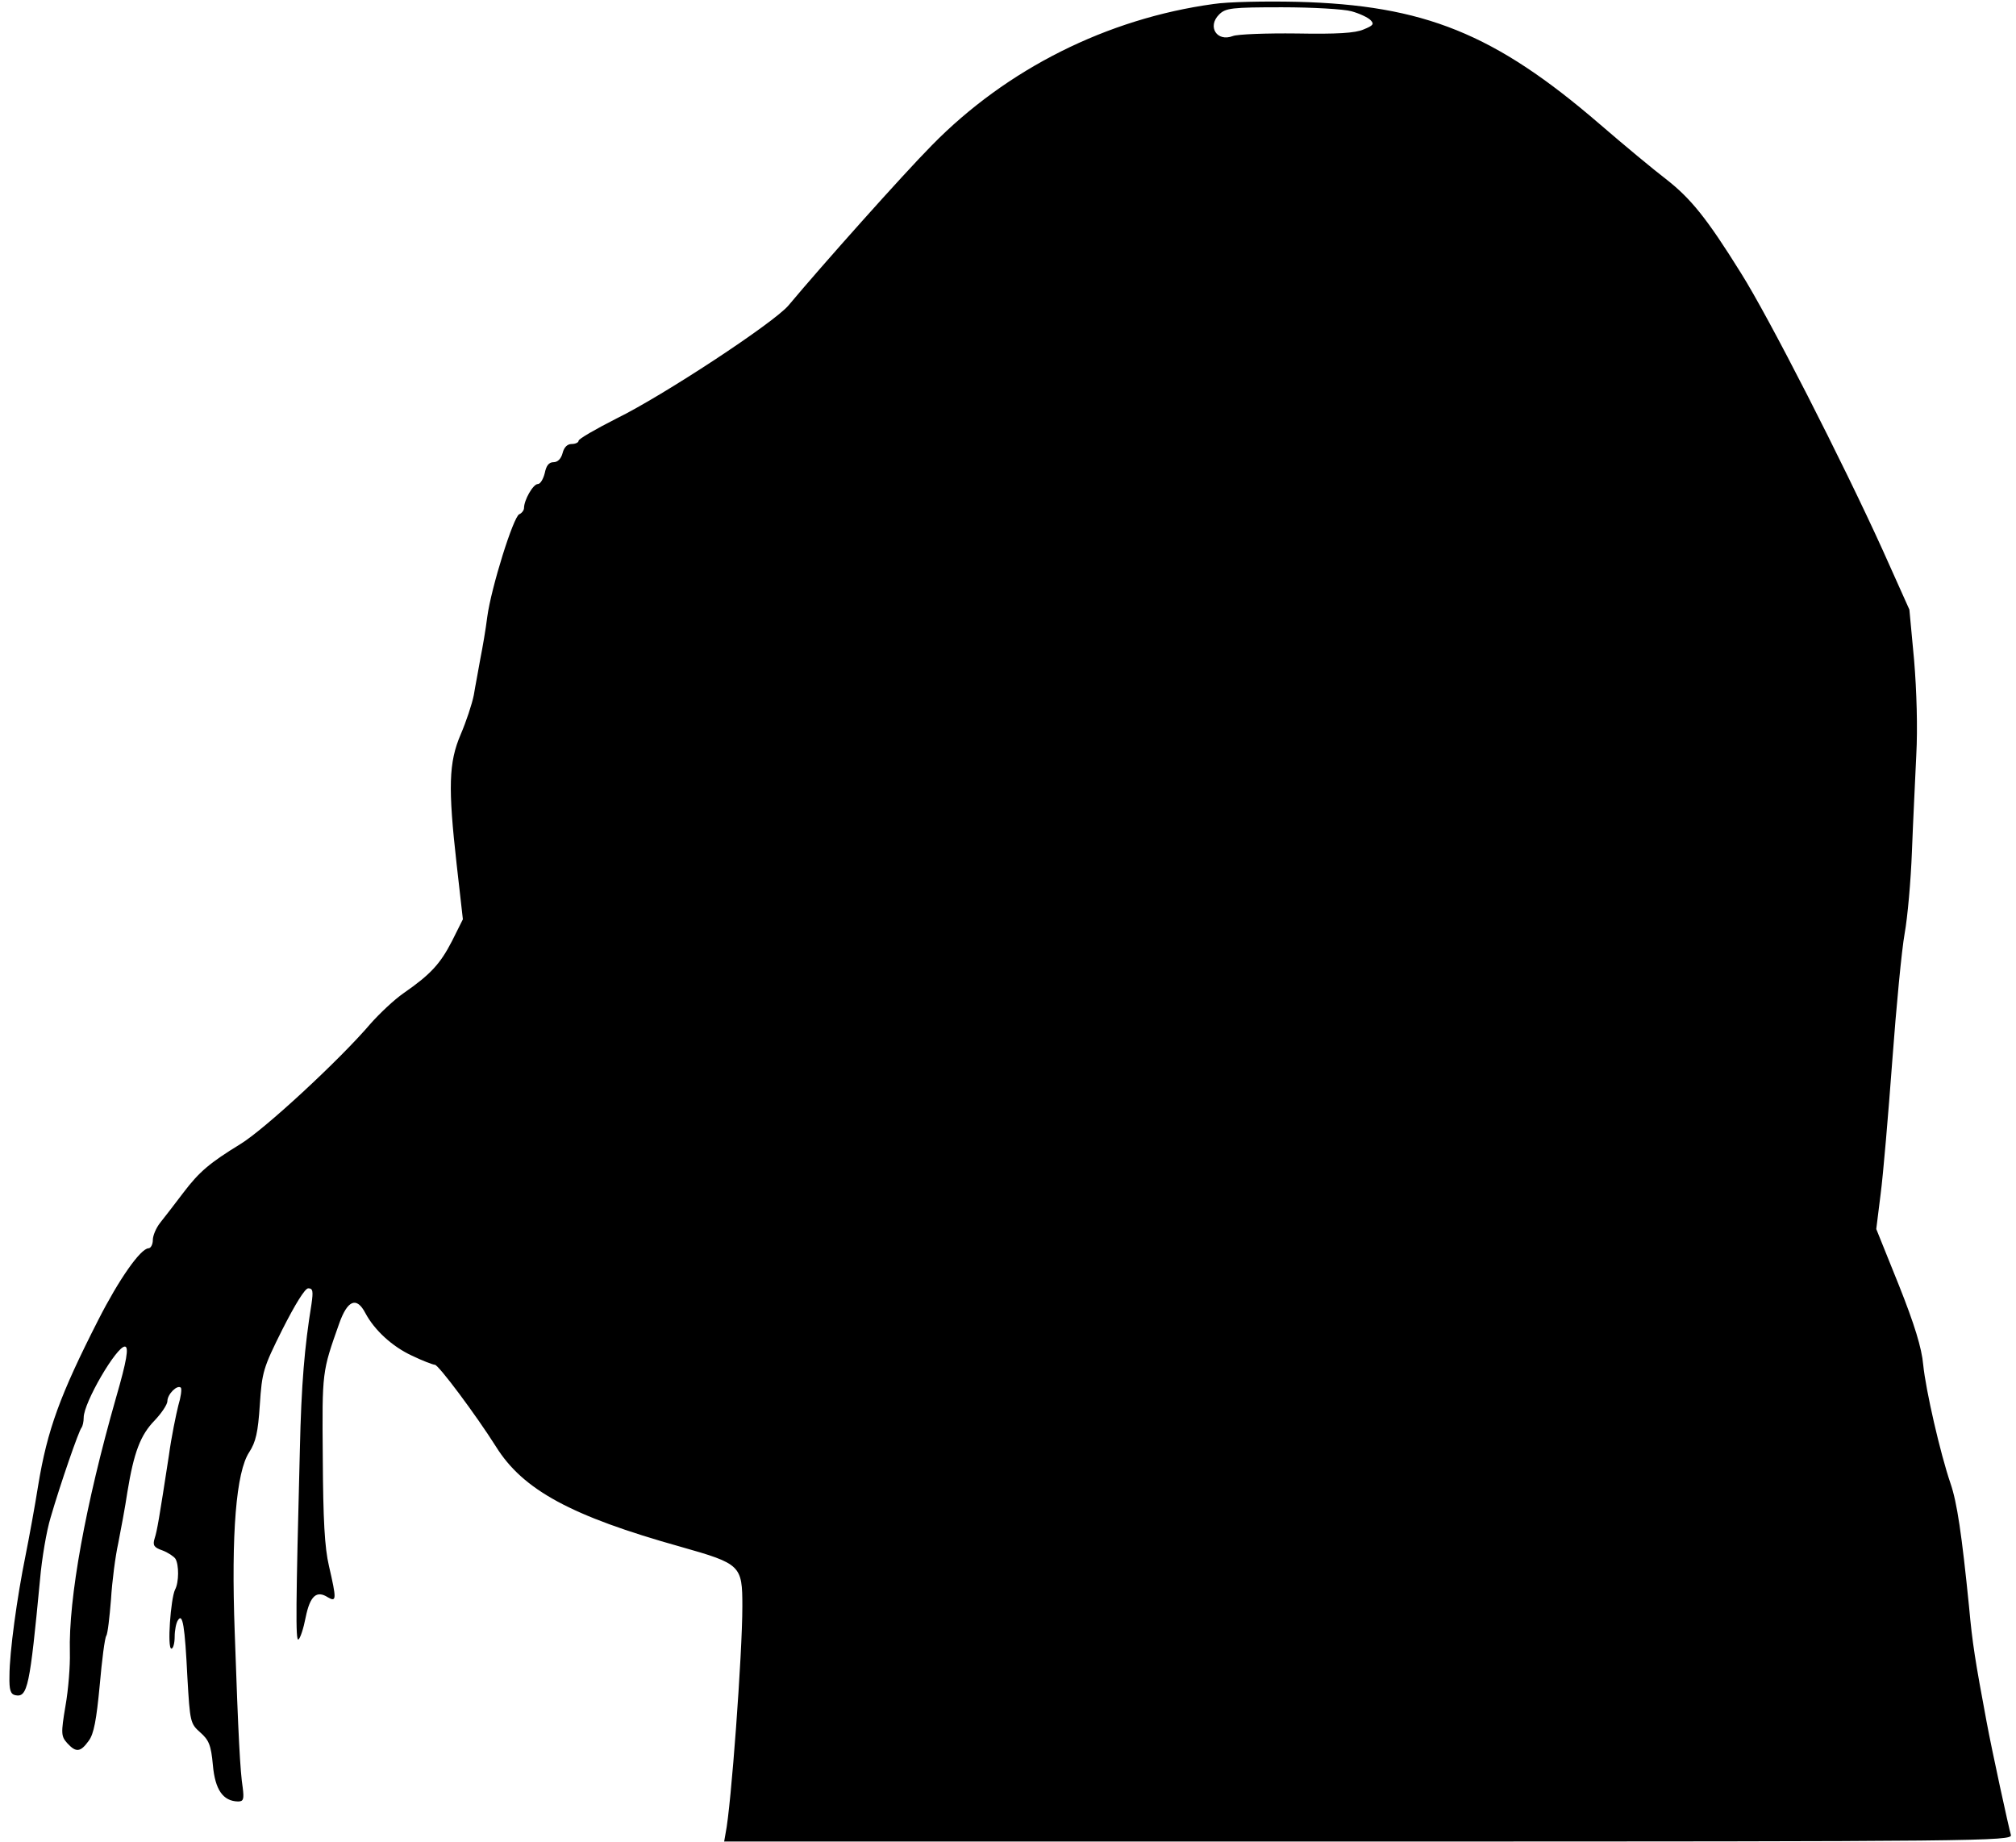
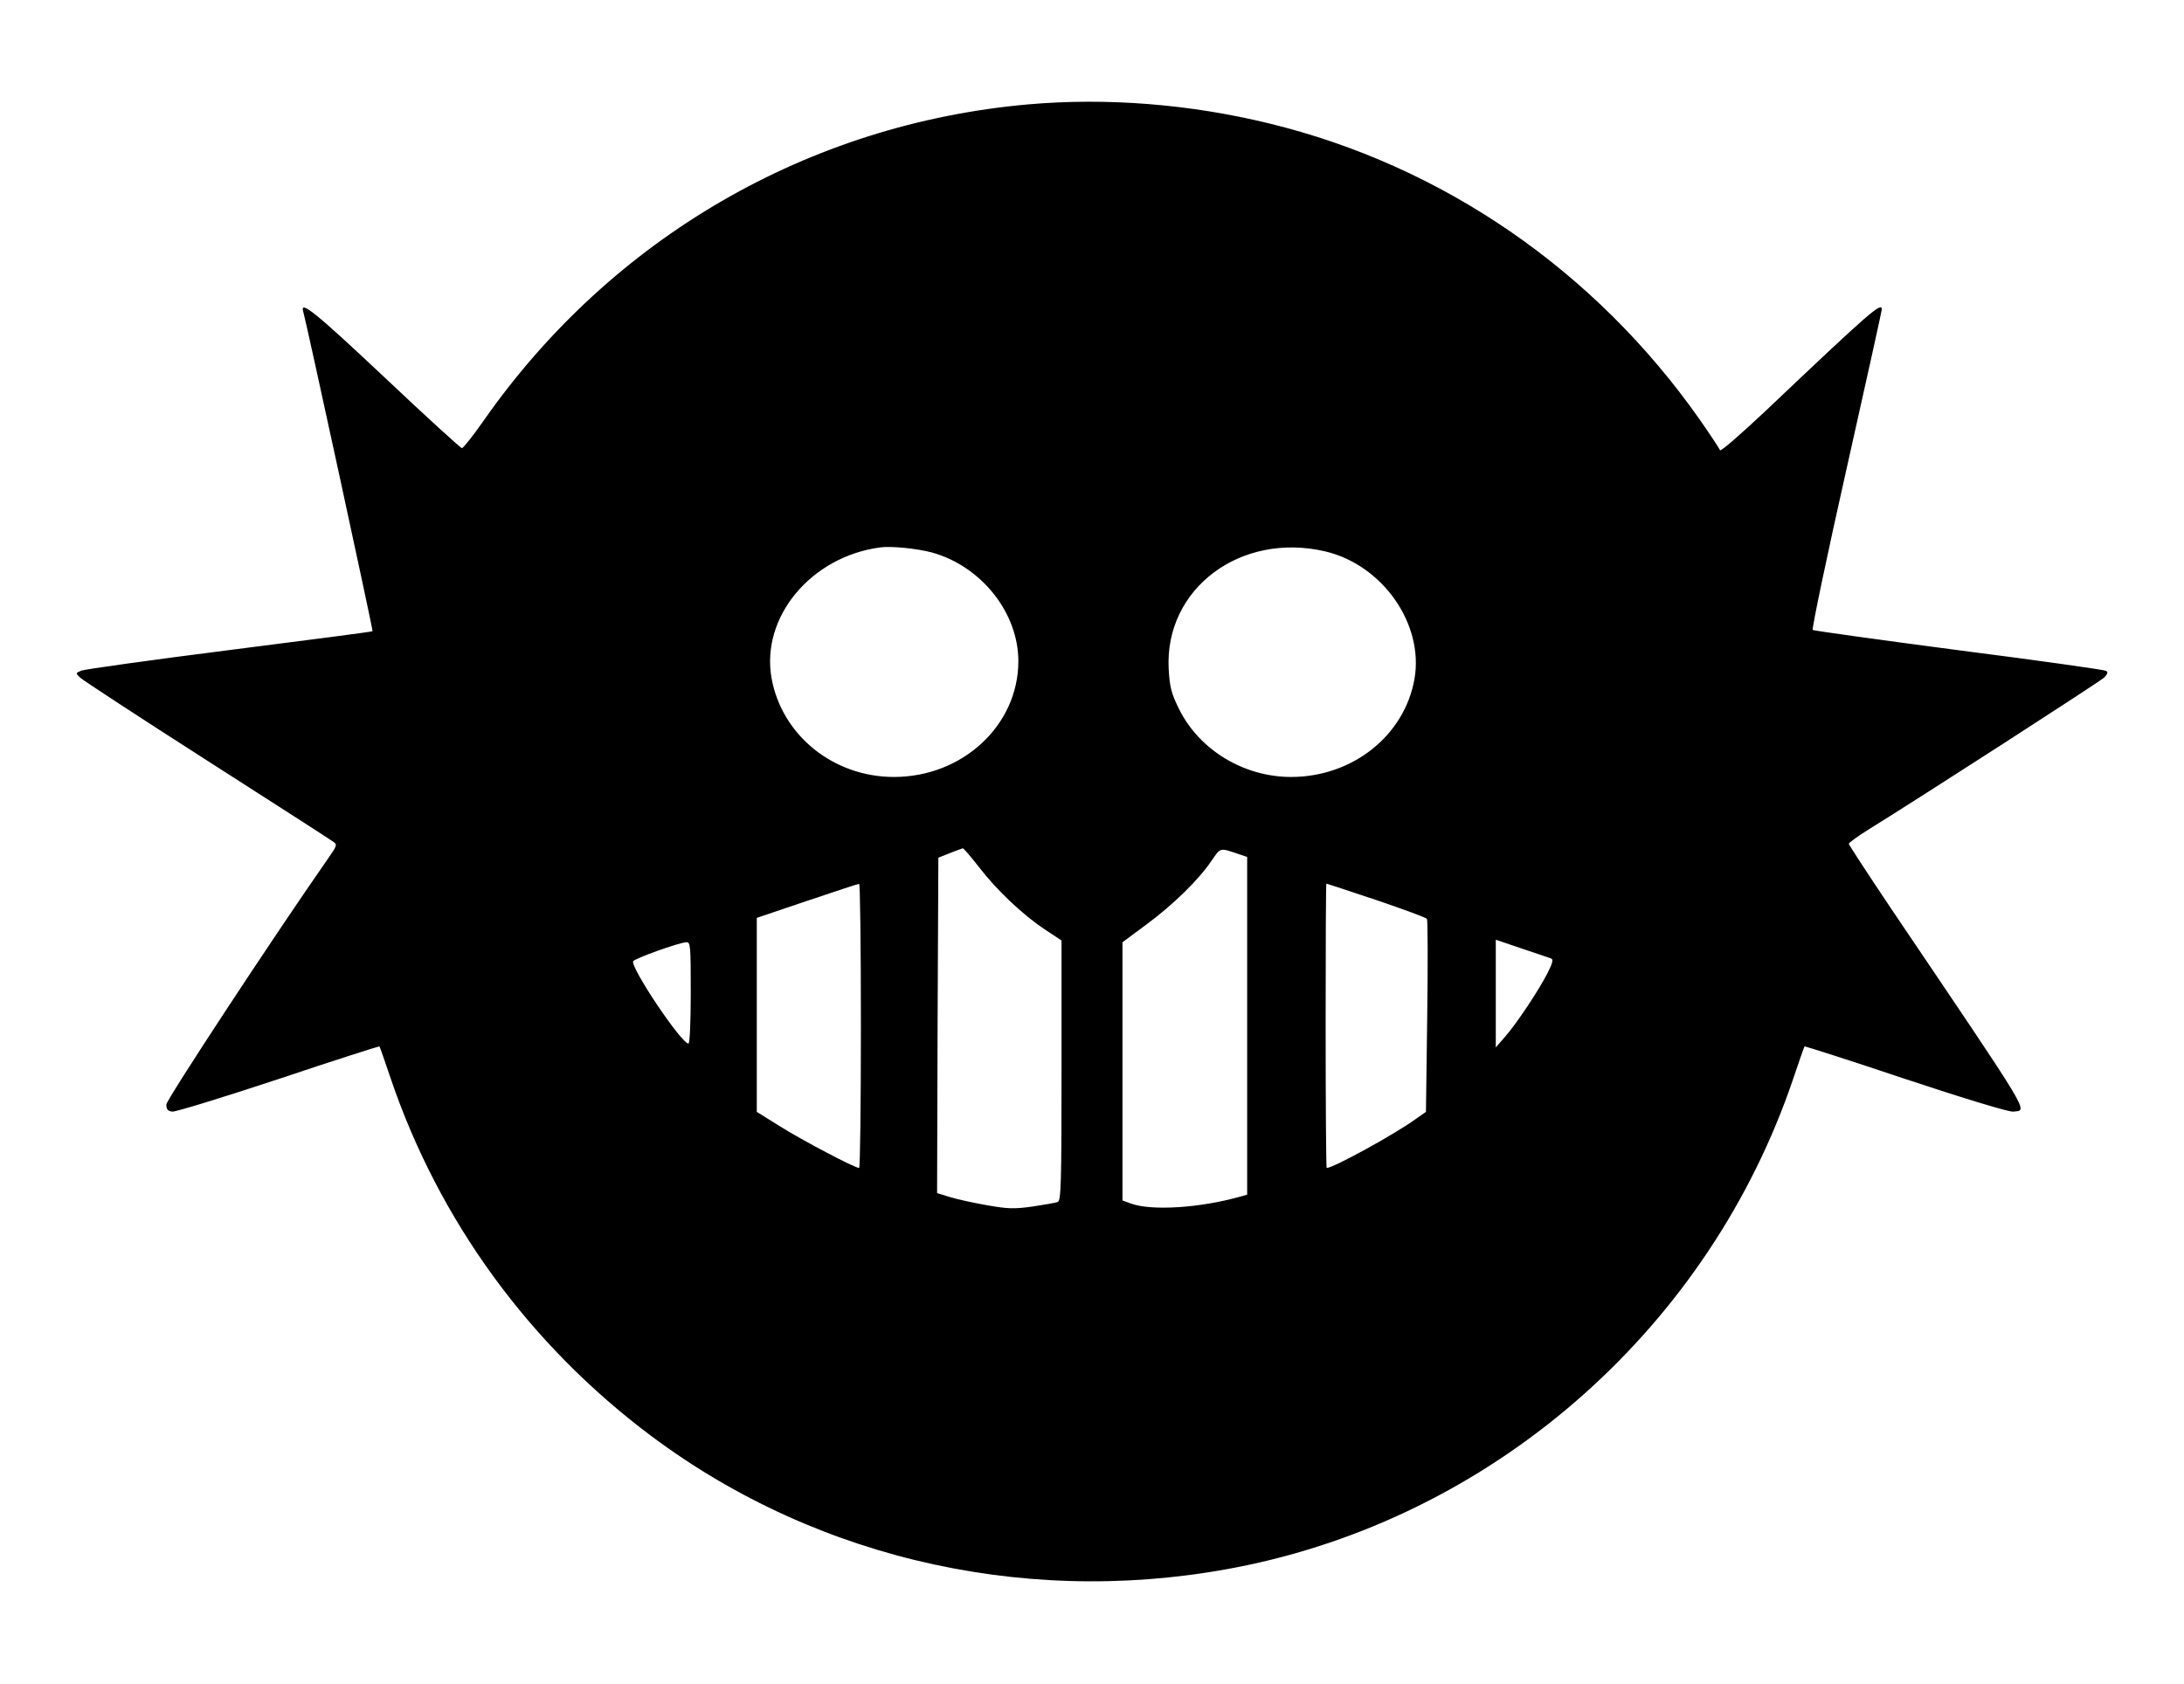
- <svg xmlns="http://www.w3.org/2000/svg" version="1.0" width="554pt" height="506pt" viewBox="0 0 554 506" preserveAspectRatio="xMidYMid meet">
-   <g transform="translate(0,506) scale(0.1,-0.1)" fill="#000000" stroke="none">
-     <path d="M3335 5049 c-292 -40 -568 -178 -774 -388 -81 -82 -302 -330 -394 -440 -39 -47 -346 -249 -473 -311 -57 -29 -104 -56 -104 -61 0 -5 -9 -9 -19 -9 -12 0 -21 -9 -25 -25 -4 -15 -13 -25 -25 -25 -13 0 -20 -10 -24 -30 -4 -16 -12 -30 -19 -30 -13 0 -38 -44 -38 -66 0 -6 -6 -14 -13 -17 -16 -6 -77 -201 -88 -282 -4 -33 -13 -85 -19 -115 -5 -30 -14 -75 -18 -100 -5 -25 -21 -73 -36 -108 -33 -77 -35 -145 -11 -358 l17 -150 -30 -60 c-32 -62 -58 -91 -133 -143 -26 -18 -66 -56 -90 -83 -85 -100 -294 -293 -359 -332 -83 -51 -112 -75 -156 -133 -24 -32 -53 -69 -64 -83 -11 -14 -20 -35 -20 -47 0 -13 -6 -23 -12 -23 -22 -1 -81 -85 -138 -197 -105 -206 -140 -302 -165 -454 -9 -57 -25 -144 -35 -194 -23 -113 -44 -265 -44 -330 -1 -39 3 -50 16 -53 34 -7 40 24 68 318 5 58 18 134 29 170 27 93 78 240 85 247 3 4 6 16 6 28 0 41 90 195 113 195 12 0 5 -40 -24 -140 -84 -294 -131 -552 -127 -701 1 -35 -4 -101 -12 -146 -13 -77 -12 -84 5 -103 24 -26 36 -25 59 7 14 19 21 57 30 152 6 69 14 131 18 136 4 6 9 51 13 100 3 50 12 119 20 155 7 36 19 99 25 140 18 110 36 157 75 197 19 20 35 44 35 53 0 19 27 46 37 37 3 -4 0 -26 -7 -49 -6 -24 -19 -86 -26 -138 -27 -175 -32 -205 -39 -227 -6 -19 -2 -25 21 -33 16 -6 32 -17 36 -23 10 -16 10 -65 -1 -85 -12 -25 -22 -162 -10 -162 5 0 9 15 9 33 0 17 4 38 9 45 13 21 19 -15 26 -158 7 -121 8 -126 35 -150 24 -21 30 -35 35 -90 6 -68 28 -99 69 -100 15 0 17 6 13 38 -7 45 -12 137 -22 427 -10 272 4 441 40 495 18 28 24 54 29 130 6 90 9 101 62 207 35 69 62 113 71 113 13 0 14 -8 9 -43 -19 -117 -28 -220 -32 -402 -11 -426 -12 -525 -4 -520 5 3 14 30 20 61 12 59 30 75 61 55 24 -14 24 -5 3 86 -12 51 -16 127 -17 298 -2 238 -2 235 45 368 23 65 48 75 72 29 25 -47 74 -92 128 -117 29 -14 58 -25 63 -25 10 0 113 -138 168 -225 74 -119 207 -191 507 -275 166 -47 170 -51 170 -164 0 -129 -31 -552 -46 -623 l-4 -23 1770 0 c1682 0 1771 1 1766 18 -6 20 -52 231 -67 312 -31 166 -39 215 -48 315 -20 199 -33 287 -51 339 -28 82 -68 256 -75 326 -4 46 -24 111 -67 219 l-62 154 12 96 c7 53 21 218 32 366 11 149 26 306 34 350 8 44 17 145 20 225 3 80 9 199 12 266 4 73 1 176 -6 260 l-13 139 -74 165 c-108 238 -312 638 -389 760 -94 151 -138 205 -206 258 -34 26 -116 94 -182 151 -289 249 -483 327 -831 336 -88 2 -191 0 -230 -6z m379 -20 c22 -6 45 -17 52 -24 11 -11 8 -15 -19 -26 -23 -10 -73 -13 -184 -11 -83 1 -162 -2 -175 -7 -44 -17 -71 26 -38 59 18 18 34 20 173 20 83 0 170 -5 191 -11z" />
+ <svg xmlns="http://www.w3.org/2000/svg" version="1.0" width="860pt" height="663pt" viewBox="0 0 860 663" preserveAspectRatio="xMidYMid meet">
+   <g transform="translate(0,663) scale(0.1,-0.1)" fill="#000000" stroke="none">
+     <path d="M4050 6219 c-865 -76 -1640 -525 -2143 -1242 -43 -62 -83 -112 -88 -112 -5 0 -142 125 -304 278 -272 256 -335 307 -321 260 11 -36 276 -1257 273 -1259 -1 -2 -254 -35 -562 -74 -308 -39 -571 -76 -584 -81 -24 -10 -24 -10 -5 -28 10 -10 235 -157 499 -326 264 -169 488 -313 497 -320 17 -11 15 -16 -20 -66 -219 -314 -636 -949 -637 -969 0 -19 6 -26 23 -28 12 -2 200 56 418 128 217 73 397 130 398 129 2 -2 22 -60 45 -128 190 -559 546 -1048 1026 -1407 665 -497 1521 -682 2348 -508 994 210 1820 946 2148 1915 23 68 43 126 45 128 1 1 181 -56 398 -129 232 -77 407 -130 423 -128 59 7 85 -38 -484 805 -89 133 -163 246 -163 250 1 4 33 28 73 53 215 133 915 585 932 601 14 14 17 22 8 27 -6 4 -267 41 -580 81 -312 41 -571 77 -575 80 -4 4 55 287 132 629 77 343 140 628 140 633 0 31 -42 -5 -454 -396 -100 -94 -181 -165 -183 -158 -3 7 -39 62 -81 122 -412 586 -1012 999 -1695 1165 -311 76 -639 102 -947 75z m-380 -1765 c194 -54 340 -237 340 -428 0 -252 -219 -456 -490 -456 -239 0 -442 165 -482 390 -42 240 155 477 427 514 46 6 144 -4 205 -20z m1550 4 c225 -54 387 -286 350 -501 -39 -224 -244 -387 -486 -387 -186 0 -361 106 -441 267 -31 63 -37 87 -41 158 -17 317 284 542 618 463z m-1365 -1243 c69 -90 171 -187 260 -246 l65 -43 0 -512 c0 -447 -2 -513 -15 -518 -8 -3 -53 -11 -100 -18 -72 -10 -97 -9 -177 5 -51 9 -117 23 -146 32 l-52 16 2 661 3 660 45 18 c25 10 48 18 51 19 3 1 32 -33 64 -74z m1023 51 l33 -11 0 -665 0 -665 -28 -8 c-156 -44 -348 -57 -430 -27 l-33 12 0 508 0 509 93 69 c106 78 207 177 257 251 37 54 32 53 108 27z m-1488 -676 c0 -308 -3 -560 -7 -560 -17 0 -224 109 -310 163 l-93 58 0 382 0 382 198 67 c108 36 200 67 205 67 4 1 7 -251 7 -559z m2030 495 c106 -36 196 -69 199 -74 3 -5 4 -178 1 -384 l-5 -376 -40 -28 c-84 -61 -325 -193 -351 -193 -2 0 -4 252 -4 560 0 308 1 560 3 560 1 0 90 -29 197 -65z m688 -230 c9 -3 6 -18 -14 -57 -34 -67 -123 -201 -169 -253 l-35 -40 0 212 0 212 103 -35 c56 -19 108 -36 115 -39z m-3388 -135 c0 -119 -4 -200 -9 -200 -28 0 -227 297 -218 324 3 10 180 74 210 75 16 1 17 -15 17 -199z" />
  </g>
</svg>
